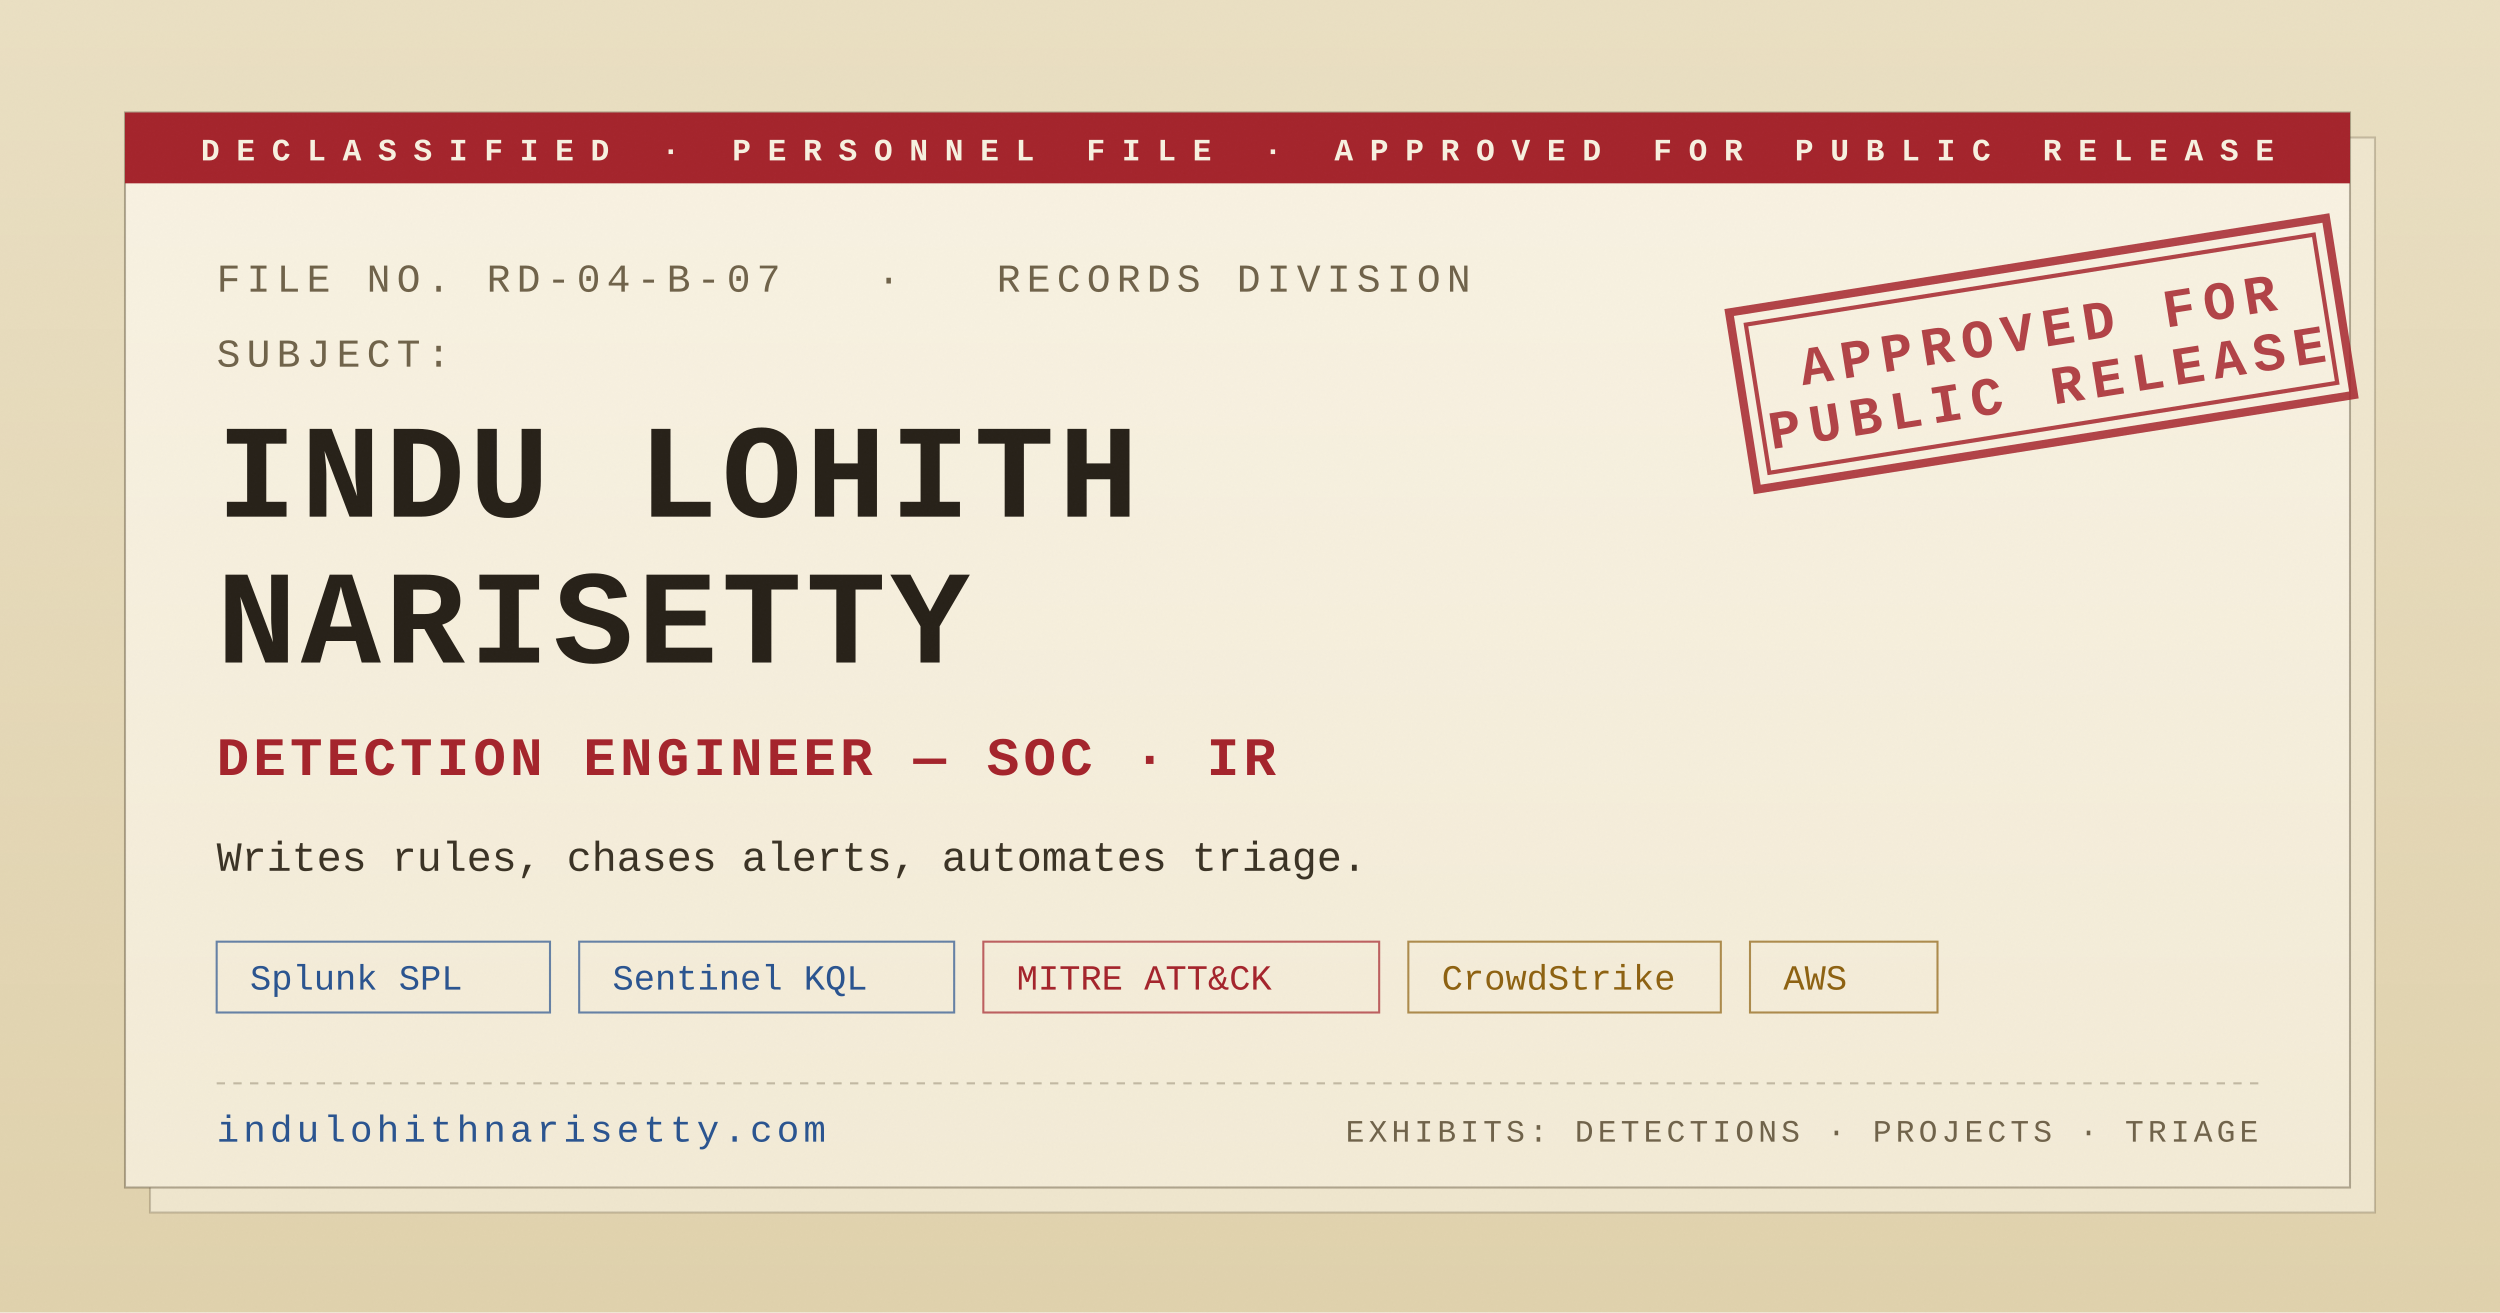
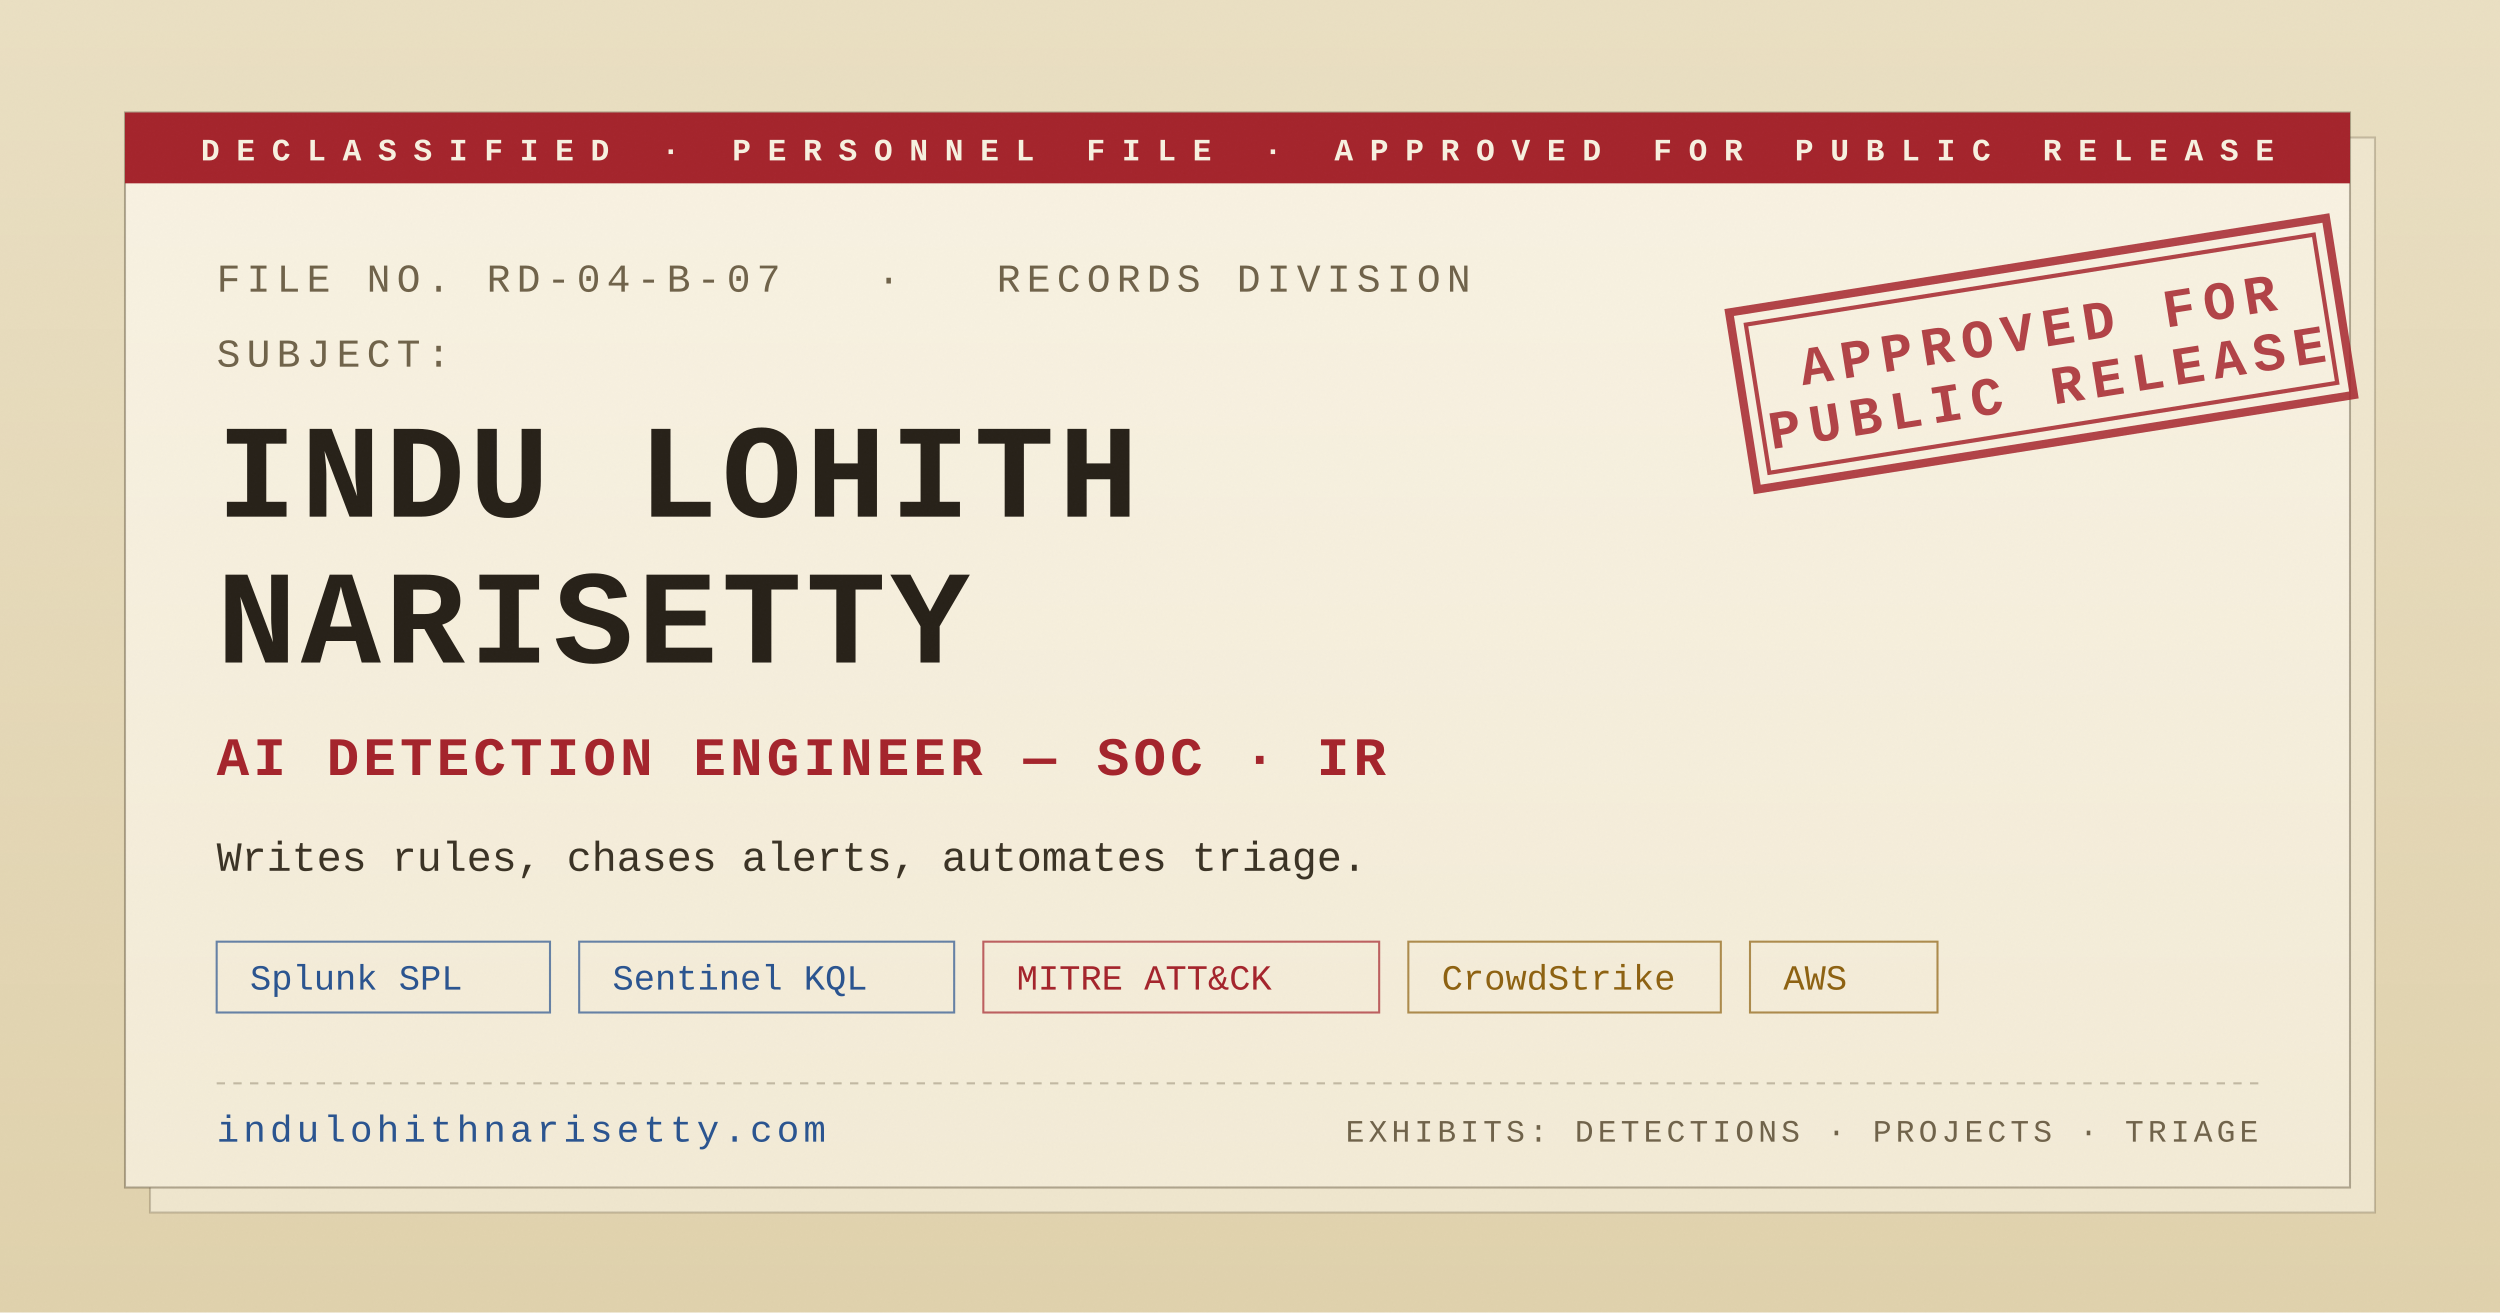
<svg xmlns="http://www.w3.org/2000/svg" viewBox="0 0 1200 630" width="1200" height="630">
  <defs>
    <linearGradient id="desk" x1="0" y1="0" x2="0" y2="1">
      <stop offset="0%" stop-color="#eadfc2" />
      <stop offset="100%" stop-color="#e0d1ac" />
    </linearGradient>
    <linearGradient id="sheet" x1="0" y1="0" x2="0" y2="1">
      <stop offset="0%" stop-color="#f8f2e2" />
      <stop offset="100%" stop-color="#f3ebd6" />
    </linearGradient>
    <filter id="grain">
      <feTurbulence type="fractalNoise" baseFrequency="0.9" numOctaves="2" stitchTiles="stitch" />
      <feColorMatrix type="saturate" values="0" />
      <feComponentTransfer>
        <feFuncA type="linear" slope="0.05" />
      </feComponentTransfer>
      <feComposite operator="over" in2="SourceGraphic" />
    </filter>
  </defs>
  <rect width="1200" height="630" fill="url(#desk)" />
  <rect x="72" y="66" width="1068" height="516" fill="#efe6cd" stroke="#4a3c26" stroke-opacity="0.25" />
  <rect x="60" y="54" width="1068" height="516" fill="url(#sheet)" stroke="#4a3c26" stroke-opacity="0.4" />
  <rect x="60" y="54" width="1068" height="34" fill="#a4232b" />
  <text x="594" y="77" fill="#f7f1e0" font-family="'Courier New', Courier, monospace" font-size="15" font-weight="700" letter-spacing="8" text-anchor="middle">DECLASSIFIED · PERSONNEL FILE · APPROVED FOR PUBLIC RELEASE</text>
  <g font-family="'Courier New', Courier, monospace">
    <text x="104" y="140" fill="#6f6249" font-size="19" letter-spacing="3">FILE NO. RD-04-B-07   ·   RECORDS DIVISION</text>
    <text x="104" y="176" fill="#6f6249" font-size="19" letter-spacing="3">SUBJECT:</text>
    <text x="104" y="248" fill="#262017" font-size="64" font-weight="700" letter-spacing="2">INDU LOHITH</text>
    <text x="104" y="318" fill="#262017" font-size="64" font-weight="700" letter-spacing="2">NARISETTY</text>
-     <text x="104" y="372" fill="#a4232b" font-size="26" font-weight="700" letter-spacing="2">DETECTION ENGINEER — SOC · IR</text>
+     <text x="104" y="372" fill="#a4232b" font-size="26" font-weight="700" letter-spacing="2">AI DETECTION ENGINEER — SOC · IR</text>
    <text x="104" y="418" fill="#3a3224" font-size="20">Writes rules, chases alerts, automates triage.</text>
    <g font-size="17">
      <g transform="translate(104,452)">
        <rect x="0" y="0" width="160" height="34" fill="none" stroke="#29538f" stroke-opacity="0.7" />
        <text x="16" y="23" fill="#29538f">Splunk SPL</text>
      </g>
      <g transform="translate(278,452)">
        <rect x="0" y="0" width="180" height="34" fill="none" stroke="#29538f" stroke-opacity="0.7" />
        <text x="16" y="23" fill="#29538f">Sentinel KQL</text>
      </g>
      <g transform="translate(472,452)">
        <rect x="0" y="0" width="190" height="34" fill="none" stroke="#a4232b" stroke-opacity="0.7" />
        <text x="16" y="23" fill="#a4232b">MITRE ATT&amp;CK</text>
      </g>
      <g transform="translate(676,452)">
        <rect x="0" y="0" width="150" height="34" fill="none" stroke="#8d6110" stroke-opacity="0.7" />
        <text x="16" y="23" fill="#8d6110">CrowdStrike</text>
      </g>
      <g transform="translate(840,452)">
        <rect x="0" y="0" width="90" height="34" fill="none" stroke="#8d6110" stroke-opacity="0.7" />
        <text x="16" y="23" fill="#8d6110">AWS</text>
      </g>
    </g>
    <line x1="104" y1="520" x2="1084" y2="520" stroke="#4a3c26" stroke-opacity="0.3" stroke-dasharray="4 4" />
    <text x="104" y="548" fill="#29538f" font-size="18" letter-spacing="2">indulohithnarisetty.com</text>
    <text x="1084" y="548" fill="#6f6249" font-size="15" letter-spacing="2" text-anchor="end">EXHIBITS: DETECTIONS · PROJECTS · TRIAGE</text>
  </g>
  <g transform="translate(830,150) rotate(-9)" opacity="0.85">
    <rect x="0" y="0" width="290" height="86" fill="none" stroke="#a4232b" stroke-width="4" />
    <rect x="7" y="7" width="276" height="72" fill="none" stroke="#a4232b" stroke-width="2" />
    <text x="145" y="40" fill="#a4232b" font-family="'Courier New', Courier, monospace" font-size="26" font-weight="700" letter-spacing="4" text-anchor="middle">APPROVED FOR</text>
    <text x="145" y="68" fill="#a4232b" font-family="'Courier New', Courier, monospace" font-size="26" font-weight="700" letter-spacing="4" text-anchor="middle">PUBLIC RELEASE</text>
  </g>
  <rect width="1200" height="630" filter="url(#grain)" opacity="0.5" fill="none" />
</svg>
